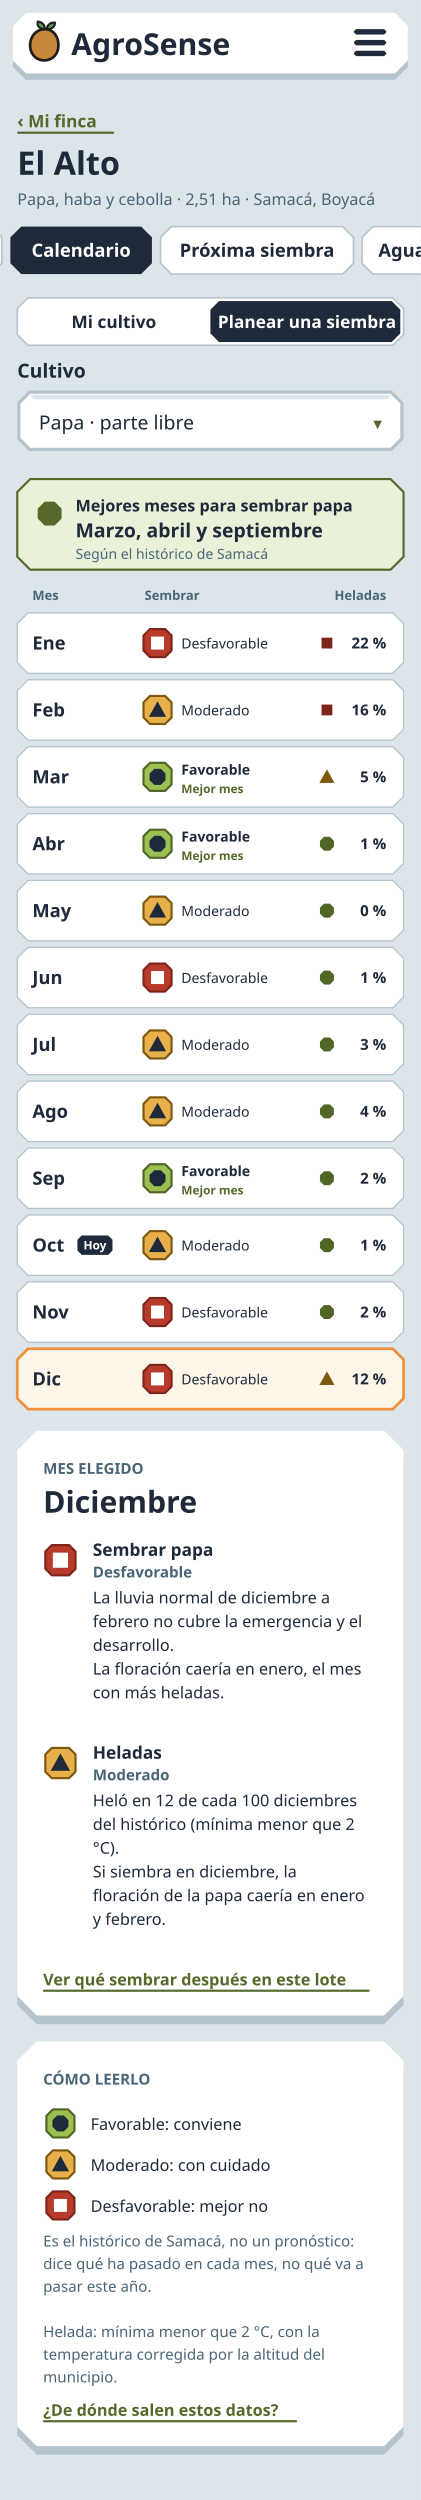
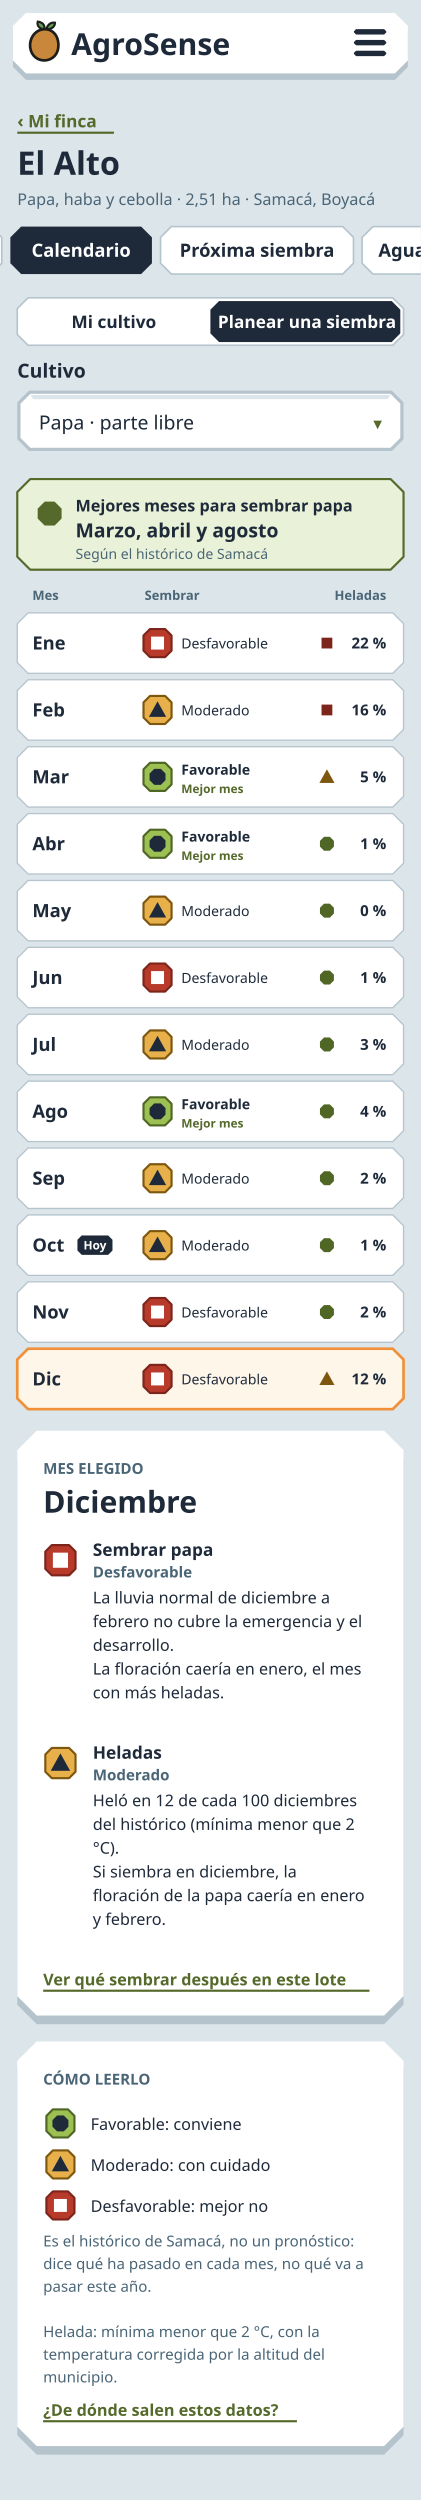
<svg xmlns="http://www.w3.org/2000/svg" width="390" height="2317" viewBox="0 0 390 2317">
  <rect width="390" height="2317" fill="#DCE5EA" />
  <g id="barra" transform="translate(0 0)">
    <polygon points="24,18 366,18 378,30 378,62 366,74 24,74 12,62 12,30" fill="#B4C3CC" />
    <polygon points="24,12 366,12 378,24 378,56 366,68 24,68 12,56 12,24" fill="#FFFFFF" />
    <g id="marca" transform="translate(26 18)">
      <path d="M16 9c9 .6 13 9 12 17-.8 8-7 12-13 12S3 34 2 26C1 17 7 9 16 9z" fill="#C8873A" stroke="#1D1D1B" stroke-width="2.5" />
      <path d="M15 9c-5 0-7-4-6-7 4 .6 7 3 6 7zm2 0c4 .6 8-2 8-6-4-.6-7 2-8 6z" fill="#5FA052" stroke="#1D1D1B" stroke-width="2" />
      <text x="40" y="33" font-family="Fredoka" font-weight="600" font-size="28" fill="#1E2A3A" text-anchor="start">AgroSense</text>
    </g>
    <polygon points="330,27 356,27 358,29 358,30 356,32 330,32 328,30 328,29" fill="#1E2A3A" />
    <polygon points="330,37 356,37 358,39 358,40 356,42 330,42 328,40 328,39" fill="#1E2A3A" />
    <polygon points="330,47 356,47 358,49 358,50 356,52 330,52 328,50 328,49" fill="#1E2A3A" />
  </g>
  <text x="16" y="118" font-family="Atkinson Hyperlegible" font-weight="700" font-size="16" fill="#55692B" text-anchor="start">‹ Mi finca</text>
  <rect x="16" y="122" width="89.6" height="2" fill="#55692B" />
  <text x="16" y="162" font-family="Fredoka" font-weight="600" font-size="30" fill="#1E2A3A" text-anchor="start">El Alto</text>
  <text x="16" y="190" font-family="Atkinson Hyperlegible" font-weight="400" font-size="15" fill="#4A6576" text-anchor="start">Papa, haba y cebolla · 2,51 ha · Samacá, Boyacá</text>
  <defs>
    <clipPath id="recorte-pestanas-cal-2">
      <rect x="0" y="200" width="390" height="60" />
    </clipPath>
  </defs>
  <g clip-path="url(#recorte-pestanas-cal-2)">
    <g transform="translate(16 210)">
      <g id="pestanas-del-lote" transform="translate(-98 0)">
        <polygon points="10,0 73.6,0 83.6,10 83.6,34 73.6,44 10,44 0,34 0,10" fill="#FFFFFF" stroke="#B4C3CC" stroke-width="1.5" stroke-linejoin="round" />
        <text x="41.8" y="28" font-family="Atkinson Hyperlegible" font-weight="700" font-size="17" fill="#1E2A3A" text-anchor="middle">Ahora</text>
        <polygon points="101.6,0 212.8,0 222.8,10 222.8,34 212.8,44 101.6,44 91.6,34 91.6,10" fill="#1E2A3A" />
        <text x="157.2" y="28" font-family="Atkinson Hyperlegible" font-weight="700" font-size="17" fill="#FFFFFF" text-anchor="middle">Calendario</text>
        <polygon points="240.8,0 399.6,0 409.6,10 409.6,34 399.6,44 240.8,44 230.8,34 230.8,10" fill="#FFFFFF" stroke="#B4C3CC" stroke-width="1.5" stroke-linejoin="round" />
        <text x="320.2" y="28" font-family="Atkinson Hyperlegible" font-weight="700" font-size="17" fill="#1E2A3A" text-anchor="middle">Próxima siembra</text>
        <polygon points="427.6,0 481.68,0 491.68,10 491.68,34 481.68,44 427.6,44 417.6,34 417.6,10" fill="#FFFFFF" stroke="#B4C3CC" stroke-width="1.5" stroke-linejoin="round" />
        <text x="454.64" y="28" font-family="Atkinson Hyperlegible" font-weight="700" font-size="17" fill="#1E2A3A" text-anchor="middle">Agua</text>
        <polygon points="509.68,0 611.36,0 621.36,10 621.36,34 611.36,44 509.68,44 499.68,34 499.68,10" fill="#FFFFFF" stroke="#B4C3CC" stroke-width="1.5" stroke-linejoin="round" />
        <text x="560.52" y="28" font-family="Atkinson Hyperlegible" font-weight="700" font-size="17" fill="#1E2A3A" text-anchor="middle">Historial</text>
      </g>
    </g>
  </g>
  <g id="lectura" transform="translate(16 276)">
    <polygon points="10,0 348,0 358,10 358,34 348,44 10,44 0,34 0,10" fill="#FFFFFF" stroke="#B4C3CC" stroke-width="1.5" stroke-linejoin="round" />
    <polygon points="187,3 347,3 355,11 355,33 347,41 187,41 179,33 179,11" fill="#1E2A3A" />
    <text x="89.5" y="28" font-family="Atkinson Hyperlegible" font-weight="700" font-size="16" fill="#1E2A3A" text-anchor="middle">Mi cultivo</text>
    <text x="268.5" y="28" font-family="Atkinson Hyperlegible" font-weight="700" font-size="16" fill="#FFFFFF" text-anchor="middle">Planear una siembra</text>
  </g>
  <g id="elegir-cultivo" transform="translate(16 350)">
    <text x="0" y="0" font-family="Atkinson Hyperlegible" font-weight="700" font-size="18" fill="#1E2A3A" text-anchor="start">Cultivo</text>
    <polygon points="11.5,13.5 346.5,13.5 356.5,23.5 356.5,56.5 346.5,66.5 11.5,66.5 1.5,56.5 1.5,23.5" fill="#FFFFFF" stroke="#B4C3CC" stroke-width="3" stroke-linejoin="round" />
    <polygon points="12,16 346,16 343,20 15,20" fill="#DCE5EA" />
    <text x="20" y="48" font-family="Atkinson Hyperlegible" font-weight="400" font-size="18" fill="#1E2A3A" text-anchor="start">Papa · parte libre</text>
    <text x="338" y="48" font-family="Atkinson Hyperlegible" font-weight="700" font-size="16" fill="#55692B" text-anchor="end">▾</text>
  </g>
  <g id="resumen" transform="translate(16 444)">
    <polygon points="12,0 346,0 358,12 358,72 346,84 12,84 0,72 0,12" fill="#E9F2D8" stroke="#55692B" stroke-width="2" stroke-linejoin="round" />
    <polygon points="41.087,36.592 34.592,43.087 25.408,43.087 18.913,36.592 18.913,27.408 25.408,20.913 34.592,20.913 41.087,27.408" fill="#55692B" />
    <text x="54" y="30" font-family="Atkinson Hyperlegible" font-weight="700" font-size="15" fill="#1E2A3A" text-anchor="start">Mejores meses para sembrar papa</text>
-     <text x="54" y="54" font-family="Fredoka" font-weight="600" font-size="18" fill="#1E2A3A" text-anchor="start">Marzo, abril y septiembre</text>
+     <text x="54" y="54" font-family="Fredoka" font-weight="600" font-size="18" fill="#1E2A3A" text-anchor="start">Marzo, abril y agosto</text>
    <text x="54" y="74" font-family="Atkinson Hyperlegible" font-weight="400" font-size="13" fill="#4A6576" text-anchor="start">Según el histórico de Samacá</text>
  </g>
  <text x="30" y="556" font-family="Atkinson Hyperlegible" font-weight="700" font-size="12" fill="#4A6576" text-anchor="start">Mes</text>
  <text x="134" y="556" font-family="Atkinson Hyperlegible" font-weight="700" font-size="12" fill="#4A6576" text-anchor="start">Sembrar</text>
  <text x="358" y="556" font-family="Atkinson Hyperlegible" font-weight="700" font-size="12" fill="#4A6576" text-anchor="end">Heladas</text>
  <g id="mes-ene" transform="translate(16 568)">
    <polygon points="10,0 348,0 358,10 358,46 348,56 10,56 0,46 0,10" fill="#FFFFFF" stroke="#B4C3CC" stroke-width="1.2" stroke-linejoin="round" />
    <text x="14" y="34" font-family="Atkinson Hyperlegible" font-weight="700" font-size="17" fill="#1E2A3A" text-anchor="start">Ene</text>
    <polygon points="123,15 137,15 143,21 143,35 137,41 123,41 117,35 117,21" fill="#B83A2B" stroke="#7E251B" stroke-width="2" stroke-linejoin="round" />
    <polygon points="124,22 136,22 136,34 124,34" fill="#FFFFFF" />
    <text x="152" y="33" font-family="Atkinson Hyperlegible" font-weight="400" font-size="13" fill="#1E2A3A" text-anchor="start">Desfavorable</text>
    <g transform="translate(280 21)">
      <polygon points="2,2 12,2 12,12 2,12" fill="#7E251B" />
    </g>
    <text x="342" y="33" font-family="Atkinson Hyperlegible" font-weight="700" font-size="14" fill="#1E2A3A" text-anchor="end">22 %</text>
  </g>
  <g id="mes-feb" transform="translate(16 630)">
    <polygon points="10,0 348,0 358,10 358,46 348,56 10,56 0,46 0,10" fill="#FFFFFF" stroke="#B4C3CC" stroke-width="1.2" stroke-linejoin="round" />
    <text x="14" y="34" font-family="Atkinson Hyperlegible" font-weight="700" font-size="17" fill="#1E2A3A" text-anchor="start">Feb</text>
    <polygon points="123,15 137,15 143,21 143,35 137,41 123,41 117,35 117,21" fill="#E8B04B" stroke="#7E570F" stroke-width="2" stroke-linejoin="round" />
    <polygon points="130,20 138,34.4 122,34.4" fill="#1E2A3A" />
    <text x="152" y="33" font-family="Atkinson Hyperlegible" font-weight="400" font-size="13" fill="#1E2A3A" text-anchor="start">Moderado</text>
    <g transform="translate(280 21)">
      <polygon points="2,2 12,2 12,12 2,12" fill="#7E251B" />
    </g>
    <text x="342" y="33" font-family="Atkinson Hyperlegible" font-weight="700" font-size="14" fill="#1E2A3A" text-anchor="end">16 %</text>
  </g>
  <g id="mes-mar" transform="translate(16 692)">
    <polygon points="10,0 348,0 358,10 358,46 348,56 10,56 0,46 0,10" fill="#FFFFFF" stroke="#B4C3CC" stroke-width="1.2" stroke-linejoin="round" />
    <text x="14" y="34" font-family="Atkinson Hyperlegible" font-weight="700" font-size="17" fill="#1E2A3A" text-anchor="start">Mar</text>
    <polygon points="123,15 137,15 143,21 143,35 137,41 123,41 117,35 117,21" fill="#9CC152" stroke="#4F6624" stroke-width="2" stroke-linejoin="round" />
    <polygon points="137.391,31.061 133.061,35.391 126.939,35.391 122.609,31.061 122.609,24.939 126.939,20.609 133.061,20.609 137.391,24.939" fill="#1E2A3A" />
    <text x="152" y="26" font-family="Atkinson Hyperlegible" font-weight="700" font-size="13" fill="#1E2A3A" text-anchor="start">Favorable</text>
    <text x="152" y="43" font-family="Atkinson Hyperlegible" font-weight="700" font-size="11" fill="#55692B" text-anchor="start">Mejor mes</text>
    <g transform="translate(280 21)">
      <polygon points="7,0 14,12.6 0,12.6" fill="#7E570F" />
    </g>
    <text x="342" y="33" font-family="Atkinson Hyperlegible" font-weight="700" font-size="14" fill="#1E2A3A" text-anchor="end">5 %</text>
  </g>
  <g id="mes-abr" transform="translate(16 754)">
    <polygon points="10,0 348,0 358,10 358,46 348,56 10,56 0,46 0,10" fill="#FFFFFF" stroke="#B4C3CC" stroke-width="1.2" stroke-linejoin="round" />
    <text x="14" y="34" font-family="Atkinson Hyperlegible" font-weight="700" font-size="17" fill="#1E2A3A" text-anchor="start">Abr</text>
    <polygon points="123,15 137,15 143,21 143,35 137,41 123,41 117,35 117,21" fill="#9CC152" stroke="#4F6624" stroke-width="2" stroke-linejoin="round" />
    <polygon points="137.391,31.061 133.061,35.391 126.939,35.391 122.609,31.061 122.609,24.939 126.939,20.609 133.061,20.609 137.391,24.939" fill="#1E2A3A" />
    <text x="152" y="26" font-family="Atkinson Hyperlegible" font-weight="700" font-size="13" fill="#1E2A3A" text-anchor="start">Favorable</text>
    <text x="152" y="43" font-family="Atkinson Hyperlegible" font-weight="700" font-size="11" fill="#55692B" text-anchor="start">Mejor mes</text>
    <g transform="translate(280 21)">
      <polygon points="13.467,9.679 9.679,13.467 4.321,13.467 0.533,9.679 0.533,4.321 4.321,0.533 9.679,0.533 13.467,4.321" fill="#4F6624" />
    </g>
    <text x="342" y="33" font-family="Atkinson Hyperlegible" font-weight="700" font-size="14" fill="#1E2A3A" text-anchor="end">1 %</text>
  </g>
  <g id="mes-may" transform="translate(16 816)">
    <polygon points="10,0 348,0 358,10 358,46 348,56 10,56 0,46 0,10" fill="#FFFFFF" stroke="#B4C3CC" stroke-width="1.2" stroke-linejoin="round" />
    <text x="14" y="34" font-family="Atkinson Hyperlegible" font-weight="700" font-size="17" fill="#1E2A3A" text-anchor="start">May</text>
    <polygon points="123,15 137,15 143,21 143,35 137,41 123,41 117,35 117,21" fill="#E8B04B" stroke="#7E570F" stroke-width="2" stroke-linejoin="round" />
    <polygon points="130,20 138,34.4 122,34.4" fill="#1E2A3A" />
    <text x="152" y="33" font-family="Atkinson Hyperlegible" font-weight="400" font-size="13" fill="#1E2A3A" text-anchor="start">Moderado</text>
    <g transform="translate(280 21)">
      <polygon points="13.467,9.679 9.679,13.467 4.321,13.467 0.533,9.679 0.533,4.321 4.321,0.533 9.679,0.533 13.467,4.321" fill="#4F6624" />
    </g>
    <text x="342" y="33" font-family="Atkinson Hyperlegible" font-weight="700" font-size="14" fill="#1E2A3A" text-anchor="end">0 %</text>
  </g>
  <g id="mes-jun" transform="translate(16 878)">
    <polygon points="10,0 348,0 358,10 358,46 348,56 10,56 0,46 0,10" fill="#FFFFFF" stroke="#B4C3CC" stroke-width="1.2" stroke-linejoin="round" />
    <text x="14" y="34" font-family="Atkinson Hyperlegible" font-weight="700" font-size="17" fill="#1E2A3A" text-anchor="start">Jun</text>
    <polygon points="123,15 137,15 143,21 143,35 137,41 123,41 117,35 117,21" fill="#B83A2B" stroke="#7E251B" stroke-width="2" stroke-linejoin="round" />
    <polygon points="124,22 136,22 136,34 124,34" fill="#FFFFFF" />
    <text x="152" y="33" font-family="Atkinson Hyperlegible" font-weight="400" font-size="13" fill="#1E2A3A" text-anchor="start">Desfavorable</text>
    <g transform="translate(280 21)">
      <polygon points="13.467,9.679 9.679,13.467 4.321,13.467 0.533,9.679 0.533,4.321 4.321,0.533 9.679,0.533 13.467,4.321" fill="#4F6624" />
    </g>
    <text x="342" y="33" font-family="Atkinson Hyperlegible" font-weight="700" font-size="14" fill="#1E2A3A" text-anchor="end">1 %</text>
  </g>
  <g id="mes-jul" transform="translate(16 940)">
    <polygon points="10,0 348,0 358,10 358,46 348,56 10,56 0,46 0,10" fill="#FFFFFF" stroke="#B4C3CC" stroke-width="1.2" stroke-linejoin="round" />
    <text x="14" y="34" font-family="Atkinson Hyperlegible" font-weight="700" font-size="17" fill="#1E2A3A" text-anchor="start">Jul</text>
    <polygon points="123,15 137,15 143,21 143,35 137,41 123,41 117,35 117,21" fill="#E8B04B" stroke="#7E570F" stroke-width="2" stroke-linejoin="round" />
    <polygon points="130,20 138,34.4 122,34.4" fill="#1E2A3A" />
    <text x="152" y="33" font-family="Atkinson Hyperlegible" font-weight="400" font-size="13" fill="#1E2A3A" text-anchor="start">Moderado</text>
    <g transform="translate(280 21)">
      <polygon points="13.467,9.679 9.679,13.467 4.321,13.467 0.533,9.679 0.533,4.321 4.321,0.533 9.679,0.533 13.467,4.321" fill="#4F6624" />
    </g>
    <text x="342" y="33" font-family="Atkinson Hyperlegible" font-weight="700" font-size="14" fill="#1E2A3A" text-anchor="end">3 %</text>
  </g>
  <g id="mes-ago" transform="translate(16 1002)">
    <polygon points="10,0 348,0 358,10 358,46 348,56 10,56 0,46 0,10" fill="#FFFFFF" stroke="#B4C3CC" stroke-width="1.2" stroke-linejoin="round" />
    <text x="14" y="34" font-family="Atkinson Hyperlegible" font-weight="700" font-size="17" fill="#1E2A3A" text-anchor="start">Ago</text>
-     <polygon points="123,15 137,15 143,21 143,35 137,41 123,41 117,35 117,21" fill="#E8B04B" stroke="#7E570F" stroke-width="2" stroke-linejoin="round" />
-     <polygon points="130,20 138,34.4 122,34.4" fill="#1E2A3A" />
-     <text x="152" y="33" font-family="Atkinson Hyperlegible" font-weight="400" font-size="13" fill="#1E2A3A" text-anchor="start">Moderado</text>
-     <g transform="translate(280 21)">
-       <polygon points="13.467,9.679 9.679,13.467 4.321,13.467 0.533,9.679 0.533,4.321 4.321,0.533 9.679,0.533 13.467,4.321" fill="#4F6624" />
-     </g>
-     <text x="342" y="33" font-family="Atkinson Hyperlegible" font-weight="700" font-size="14" fill="#1E2A3A" text-anchor="end">4 %</text>
-   </g>
-   <g id="mes-sep" transform="translate(16 1064)">
-     <polygon points="10,0 348,0 358,10 358,46 348,56 10,56 0,46 0,10" fill="#FFFFFF" stroke="#B4C3CC" stroke-width="1.2" stroke-linejoin="round" />
-     <text x="14" y="34" font-family="Atkinson Hyperlegible" font-weight="700" font-size="17" fill="#1E2A3A" text-anchor="start">Sep</text>
    <polygon points="123,15 137,15 143,21 143,35 137,41 123,41 117,35 117,21" fill="#9CC152" stroke="#4F6624" stroke-width="2" stroke-linejoin="round" />
    <polygon points="137.391,31.061 133.061,35.391 126.939,35.391 122.609,31.061 122.609,24.939 126.939,20.609 133.061,20.609 137.391,24.939" fill="#1E2A3A" />
    <text x="152" y="26" font-family="Atkinson Hyperlegible" font-weight="700" font-size="13" fill="#1E2A3A" text-anchor="start">Favorable</text>
    <text x="152" y="43" font-family="Atkinson Hyperlegible" font-weight="700" font-size="11" fill="#55692B" text-anchor="start">Mejor mes</text>
+     <g transform="translate(280 21)">
+       <polygon points="13.467,9.679 9.679,13.467 4.321,13.467 0.533,9.679 0.533,4.321 4.321,0.533 9.679,0.533 13.467,4.321" fill="#4F6624" />
+     </g>
+     <text x="342" y="33" font-family="Atkinson Hyperlegible" font-weight="700" font-size="14" fill="#1E2A3A" text-anchor="end">4 %</text>
+   </g>
+   <g id="mes-sep" transform="translate(16 1064)">
+     <polygon points="10,0 348,0 358,10 358,46 348,56 10,56 0,46 0,10" fill="#FFFFFF" stroke="#B4C3CC" stroke-width="1.2" stroke-linejoin="round" />
+     <text x="14" y="34" font-family="Atkinson Hyperlegible" font-weight="700" font-size="17" fill="#1E2A3A" text-anchor="start">Sep</text>
+     <polygon points="123,15 137,15 143,21 143,35 137,41 123,41 117,35 117,21" fill="#E8B04B" stroke="#7E570F" stroke-width="2" stroke-linejoin="round" />
+     <polygon points="130,20 138,34.4 122,34.4" fill="#1E2A3A" />
+     <text x="152" y="33" font-family="Atkinson Hyperlegible" font-weight="400" font-size="13" fill="#1E2A3A" text-anchor="start">Moderado</text>
    <g transform="translate(280 21)">
      <polygon points="13.467,9.679 9.679,13.467 4.321,13.467 0.533,9.679 0.533,4.321 4.321,0.533 9.679,0.533 13.467,4.321" fill="#4F6624" />
    </g>
    <text x="342" y="33" font-family="Atkinson Hyperlegible" font-weight="700" font-size="14" fill="#1E2A3A" text-anchor="end">2 %</text>
  </g>
  <g id="mes-oct" transform="translate(16 1126)">
    <polygon points="10,0 348,0 358,10 358,46 348,56 10,56 0,46 0,10" fill="#FFFFFF" stroke="#B4C3CC" stroke-width="1.2" stroke-linejoin="round" />
    <text x="14" y="34" font-family="Atkinson Hyperlegible" font-weight="700" font-size="17" fill="#1E2A3A" text-anchor="start">Oct</text>
    <polygon points="59.76,19 84.24,19 88.24,23 88.24,33 84.24,37 59.76,37 55.76,33 55.76,23" fill="#1E2A3A" />
    <text x="72" y="32" font-family="Atkinson Hyperlegible" font-weight="700" font-size="11" fill="#FFFFFF" text-anchor="middle">Hoy</text>
    <polygon points="123,15 137,15 143,21 143,35 137,41 123,41 117,35 117,21" fill="#E8B04B" stroke="#7E570F" stroke-width="2" stroke-linejoin="round" />
    <polygon points="130,20 138,34.4 122,34.4" fill="#1E2A3A" />
    <text x="152" y="33" font-family="Atkinson Hyperlegible" font-weight="400" font-size="13" fill="#1E2A3A" text-anchor="start">Moderado</text>
    <g transform="translate(280 21)">
      <polygon points="13.467,9.679 9.679,13.467 4.321,13.467 0.533,9.679 0.533,4.321 4.321,0.533 9.679,0.533 13.467,4.321" fill="#4F6624" />
    </g>
    <text x="342" y="33" font-family="Atkinson Hyperlegible" font-weight="700" font-size="14" fill="#1E2A3A" text-anchor="end">1 %</text>
  </g>
  <g id="mes-nov" transform="translate(16 1188)">
    <polygon points="10,0 348,0 358,10 358,46 348,56 10,56 0,46 0,10" fill="#FFFFFF" stroke="#B4C3CC" stroke-width="1.2" stroke-linejoin="round" />
    <text x="14" y="34" font-family="Atkinson Hyperlegible" font-weight="700" font-size="17" fill="#1E2A3A" text-anchor="start">Nov</text>
    <polygon points="123,15 137,15 143,21 143,35 137,41 123,41 117,35 117,21" fill="#B83A2B" stroke="#7E251B" stroke-width="2" stroke-linejoin="round" />
    <polygon points="124,22 136,22 136,34 124,34" fill="#FFFFFF" />
    <text x="152" y="33" font-family="Atkinson Hyperlegible" font-weight="400" font-size="13" fill="#1E2A3A" text-anchor="start">Desfavorable</text>
    <g transform="translate(280 21)">
      <polygon points="13.467,9.679 9.679,13.467 4.321,13.467 0.533,9.679 0.533,4.321 4.321,0.533 9.679,0.533 13.467,4.321" fill="#4F6624" />
    </g>
    <text x="342" y="33" font-family="Atkinson Hyperlegible" font-weight="700" font-size="14" fill="#1E2A3A" text-anchor="end">2 %</text>
  </g>
  <g id="mes-dic" transform="translate(16 1250)">
    <polygon points="10,0 348,0 358,10 358,46 348,56 10,56 0,46 0,10" fill="#FFF6EA" stroke="#F0913A" stroke-width="2.5" stroke-linejoin="round" />
    <text x="14" y="34" font-family="Atkinson Hyperlegible" font-weight="700" font-size="17" fill="#1E2A3A" text-anchor="start">Dic</text>
    <polygon points="123,15 137,15 143,21 143,35 137,41 123,41 117,35 117,21" fill="#B83A2B" stroke="#7E251B" stroke-width="2" stroke-linejoin="round" />
    <polygon points="124,22 136,22 136,34 124,34" fill="#FFFFFF" />
    <text x="152" y="33" font-family="Atkinson Hyperlegible" font-weight="400" font-size="13" fill="#1E2A3A" text-anchor="start">Desfavorable</text>
    <g transform="translate(280 21)">
      <polygon points="7,0 14,12.6 0,12.6" fill="#7E570F" />
    </g>
    <text x="342" y="33" font-family="Atkinson Hyperlegible" font-weight="700" font-size="14" fill="#1E2A3A" text-anchor="end">12 %</text>
  </g>
  <g id="tarjeta-mes" transform="translate(16 1326)">
    <polygon points="18,8 340,8 358,26 358,532 340,550 18,550 0,532 0,26" fill="#B4C3CC" />
    <polygon points="18,0 340,0 358,18 358,524 340,542 18,542 0,524 0,18" fill="#FFFFFF" />
  </g>
  <g id="detalle-del-mes" transform="translate(16 1326)">
    <text x="24" y="40" font-family="Atkinson Hyperlegible" font-weight="700" font-size="14" fill="#4A6576" text-anchor="start">MES ELEGIDO</text>
    <text x="24" y="76" font-family="Fredoka" font-weight="600" font-size="28" fill="#1E2A3A" text-anchor="start">Diciembre</text>
    <polygon points="32,106 48,106 54,112 54,128 48,134 32,134 26,128 26,112" fill="#B83A2B" stroke="#7E251B" stroke-width="2" stroke-linejoin="round" />
    <polygon points="33,113 47,113 47,127 33,127" fill="#FFFFFF" />
    <text x="70" y="116" font-family="Atkinson Hyperlegible" font-weight="700" font-size="16" fill="#1E2A3A" text-anchor="start">Sembrar papa</text>
    <text x="70" y="136" font-family="Atkinson Hyperlegible" font-weight="700" font-size="14" fill="#4A6576" text-anchor="start">Desfavorable</text>
    <text x="70" y="160" font-family="Atkinson Hyperlegible" font-weight="400" font-size="15" fill="#1E2A3A" text-anchor="start">La lluvia normal de diciembre a</text>
    <text x="70" y="182" font-family="Atkinson Hyperlegible" font-weight="400" font-size="15" fill="#1E2A3A" text-anchor="start">febrero no cubre la emergencia y el</text>
    <text x="70" y="204" font-family="Atkinson Hyperlegible" font-weight="400" font-size="15" fill="#1E2A3A" text-anchor="start">desarrollo.</text>
    <text x="70" y="226" font-family="Atkinson Hyperlegible" font-weight="400" font-size="15" fill="#1E2A3A" text-anchor="start">La floración caería en enero, el mes</text>
    <text x="70" y="248" font-family="Atkinson Hyperlegible" font-weight="400" font-size="15" fill="#1E2A3A" text-anchor="start">con más heladas.</text>
    <polygon points="32,294 48,294 54,300 54,316 48,322 32,322 26,316 26,300" fill="#E8B04B" stroke="#7E570F" stroke-width="2" stroke-linejoin="round" />
    <polygon points="40,299 49,315.2 31,315.2" fill="#1E2A3A" />
    <text x="70" y="304" font-family="Atkinson Hyperlegible" font-weight="700" font-size="16" fill="#1E2A3A" text-anchor="start">Heladas</text>
    <text x="70" y="324" font-family="Atkinson Hyperlegible" font-weight="700" font-size="14" fill="#4A6576" text-anchor="start">Moderado</text>
    <text x="70" y="348" font-family="Atkinson Hyperlegible" font-weight="400" font-size="15" fill="#1E2A3A" text-anchor="start">Heló en 12 de cada 100 diciembres</text>
    <text x="70" y="370" font-family="Atkinson Hyperlegible" font-weight="400" font-size="15" fill="#1E2A3A" text-anchor="start">del histórico (mínima menor que 2</text>
    <text x="70" y="392" font-family="Atkinson Hyperlegible" font-weight="400" font-size="15" fill="#1E2A3A" text-anchor="start">°C).</text>
    <text x="70" y="414" font-family="Atkinson Hyperlegible" font-weight="400" font-size="15" fill="#1E2A3A" text-anchor="start">Si siembra en diciembre, la</text>
    <text x="70" y="436" font-family="Atkinson Hyperlegible" font-weight="400" font-size="15" fill="#1E2A3A" text-anchor="start">floración de la papa caería en enero</text>
    <text x="70" y="458" font-family="Atkinson Hyperlegible" font-weight="400" font-size="15" fill="#1E2A3A" text-anchor="start">y febrero.</text>
    <text x="24" y="514" font-family="Atkinson Hyperlegible" font-weight="700" font-size="15" fill="#55692B" text-anchor="start">Ver qué sembrar después en este lote</text>
    <rect x="24" y="518" width="302.4" height="2" fill="#55692B" />
  </g>
  <g id="tarjeta-leyenda" transform="translate(16 1892)">
    <polygon points="18,8 340,8 358,26 358,365 340,383 18,383 0,365 0,26" fill="#B4C3CC" />
    <polygon points="18,0 340,0 358,18 358,357 340,375 18,375 0,357 0,18" fill="#FFFFFF" />
  </g>
  <g id="leyenda" transform="translate(16 1892)">
    <text x="24" y="40" font-family="Atkinson Hyperlegible" font-weight="700" font-size="14" fill="#4A6576" text-anchor="start">CÓMO LEERLO</text>
    <polygon points="33,63 47,63 53,69 53,83 47,89 33,89 27,83 27,69" fill="#9CC152" stroke="#4F6624" stroke-width="2" stroke-linejoin="round" />
    <polygon points="47.391,79.061 43.062,83.391 36.938,83.391 32.609,79.061 32.609,72.939 36.938,68.609 43.062,68.609 47.391,72.939" fill="#1E2A3A" />
    <text x="68" y="82" font-family="Atkinson Hyperlegible" font-weight="400" font-size="15" fill="#1E2A3A" text-anchor="start">Favorable: conviene</text>
    <polygon points="33,101 47,101 53,107 53,121 47,127 33,127 27,121 27,107" fill="#E8B04B" stroke="#7E570F" stroke-width="2" stroke-linejoin="round" />
    <polygon points="40,106 48,120.4 32,120.4" fill="#1E2A3A" />
    <text x="68" y="120" font-family="Atkinson Hyperlegible" font-weight="400" font-size="15" fill="#1E2A3A" text-anchor="start">Moderado: con cuidado</text>
    <polygon points="33,139 47,139 53,145 53,159 47,165 33,165 27,159 27,145" fill="#B83A2B" stroke="#7E251B" stroke-width="2" stroke-linejoin="round" />
    <polygon points="34,146 46,146 46,158 34,158" fill="#FFFFFF" />
    <text x="68" y="158" font-family="Atkinson Hyperlegible" font-weight="400" font-size="15" fill="#1E2A3A" text-anchor="start">Desfavorable: mejor no</text>
    <text x="24" y="190" font-family="Atkinson Hyperlegible" font-weight="400" font-size="14" fill="#4A6576" text-anchor="start">Es el histórico de Samacá, no un pronóstico:</text>
    <text x="24" y="211" font-family="Atkinson Hyperlegible" font-weight="400" font-size="14" fill="#4A6576" text-anchor="start">dice qué ha pasado en cada mes, no qué va a</text>
    <text x="24" y="232" font-family="Atkinson Hyperlegible" font-weight="400" font-size="14" fill="#4A6576" text-anchor="start">pasar este año.</text>
    <text x="24" y="253" font-family="Atkinson Hyperlegible" font-weight="400" font-size="14" fill="#4A6576" text-anchor="start" />
    <text x="24" y="274" font-family="Atkinson Hyperlegible" font-weight="400" font-size="14" fill="#4A6576" text-anchor="start">Helada: mínima menor que 2 °C, con la</text>
    <text x="24" y="295" font-family="Atkinson Hyperlegible" font-weight="400" font-size="14" fill="#4A6576" text-anchor="start">temperatura corregida por la altitud del</text>
    <text x="24" y="316" font-family="Atkinson Hyperlegible" font-weight="400" font-size="14" fill="#4A6576" text-anchor="start">municipio.</text>
    <text x="24" y="347" font-family="Atkinson Hyperlegible" font-weight="700" font-size="15" fill="#55692B" text-anchor="start">¿De dónde salen estos datos?</text>
    <rect x="24" y="351" width="235.2" height="2" fill="#55692B" />
  </g>
</svg>
